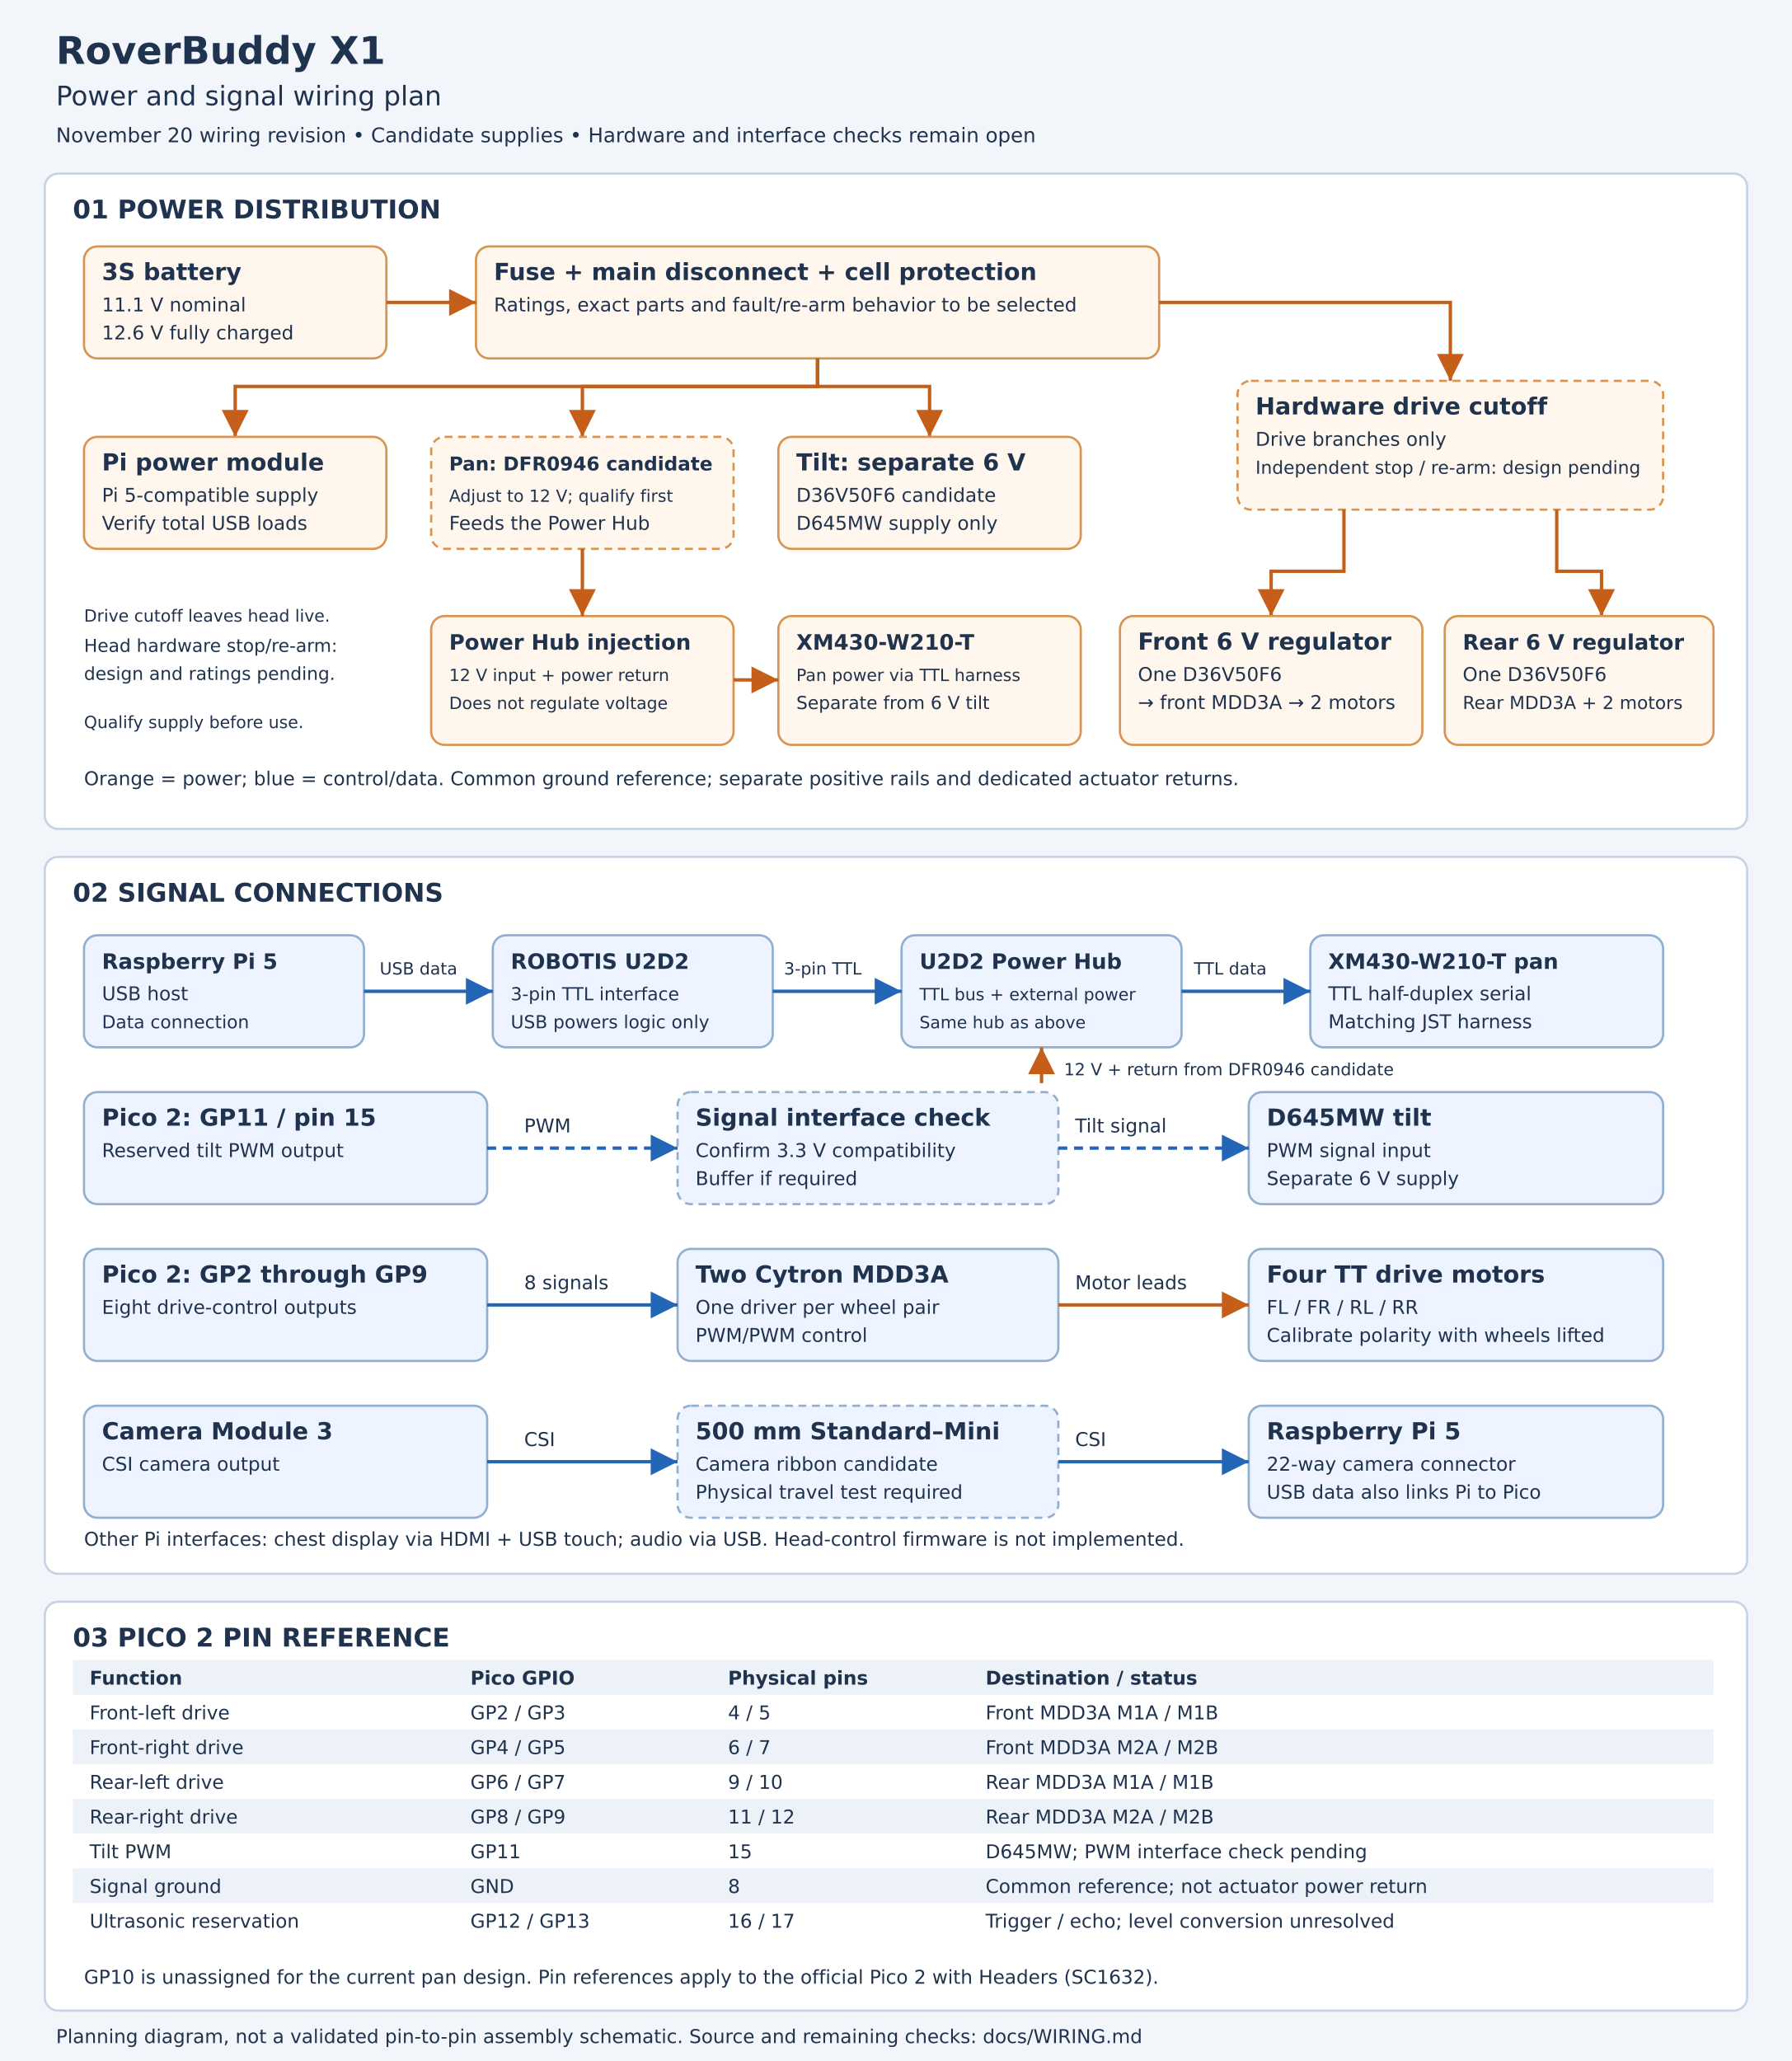
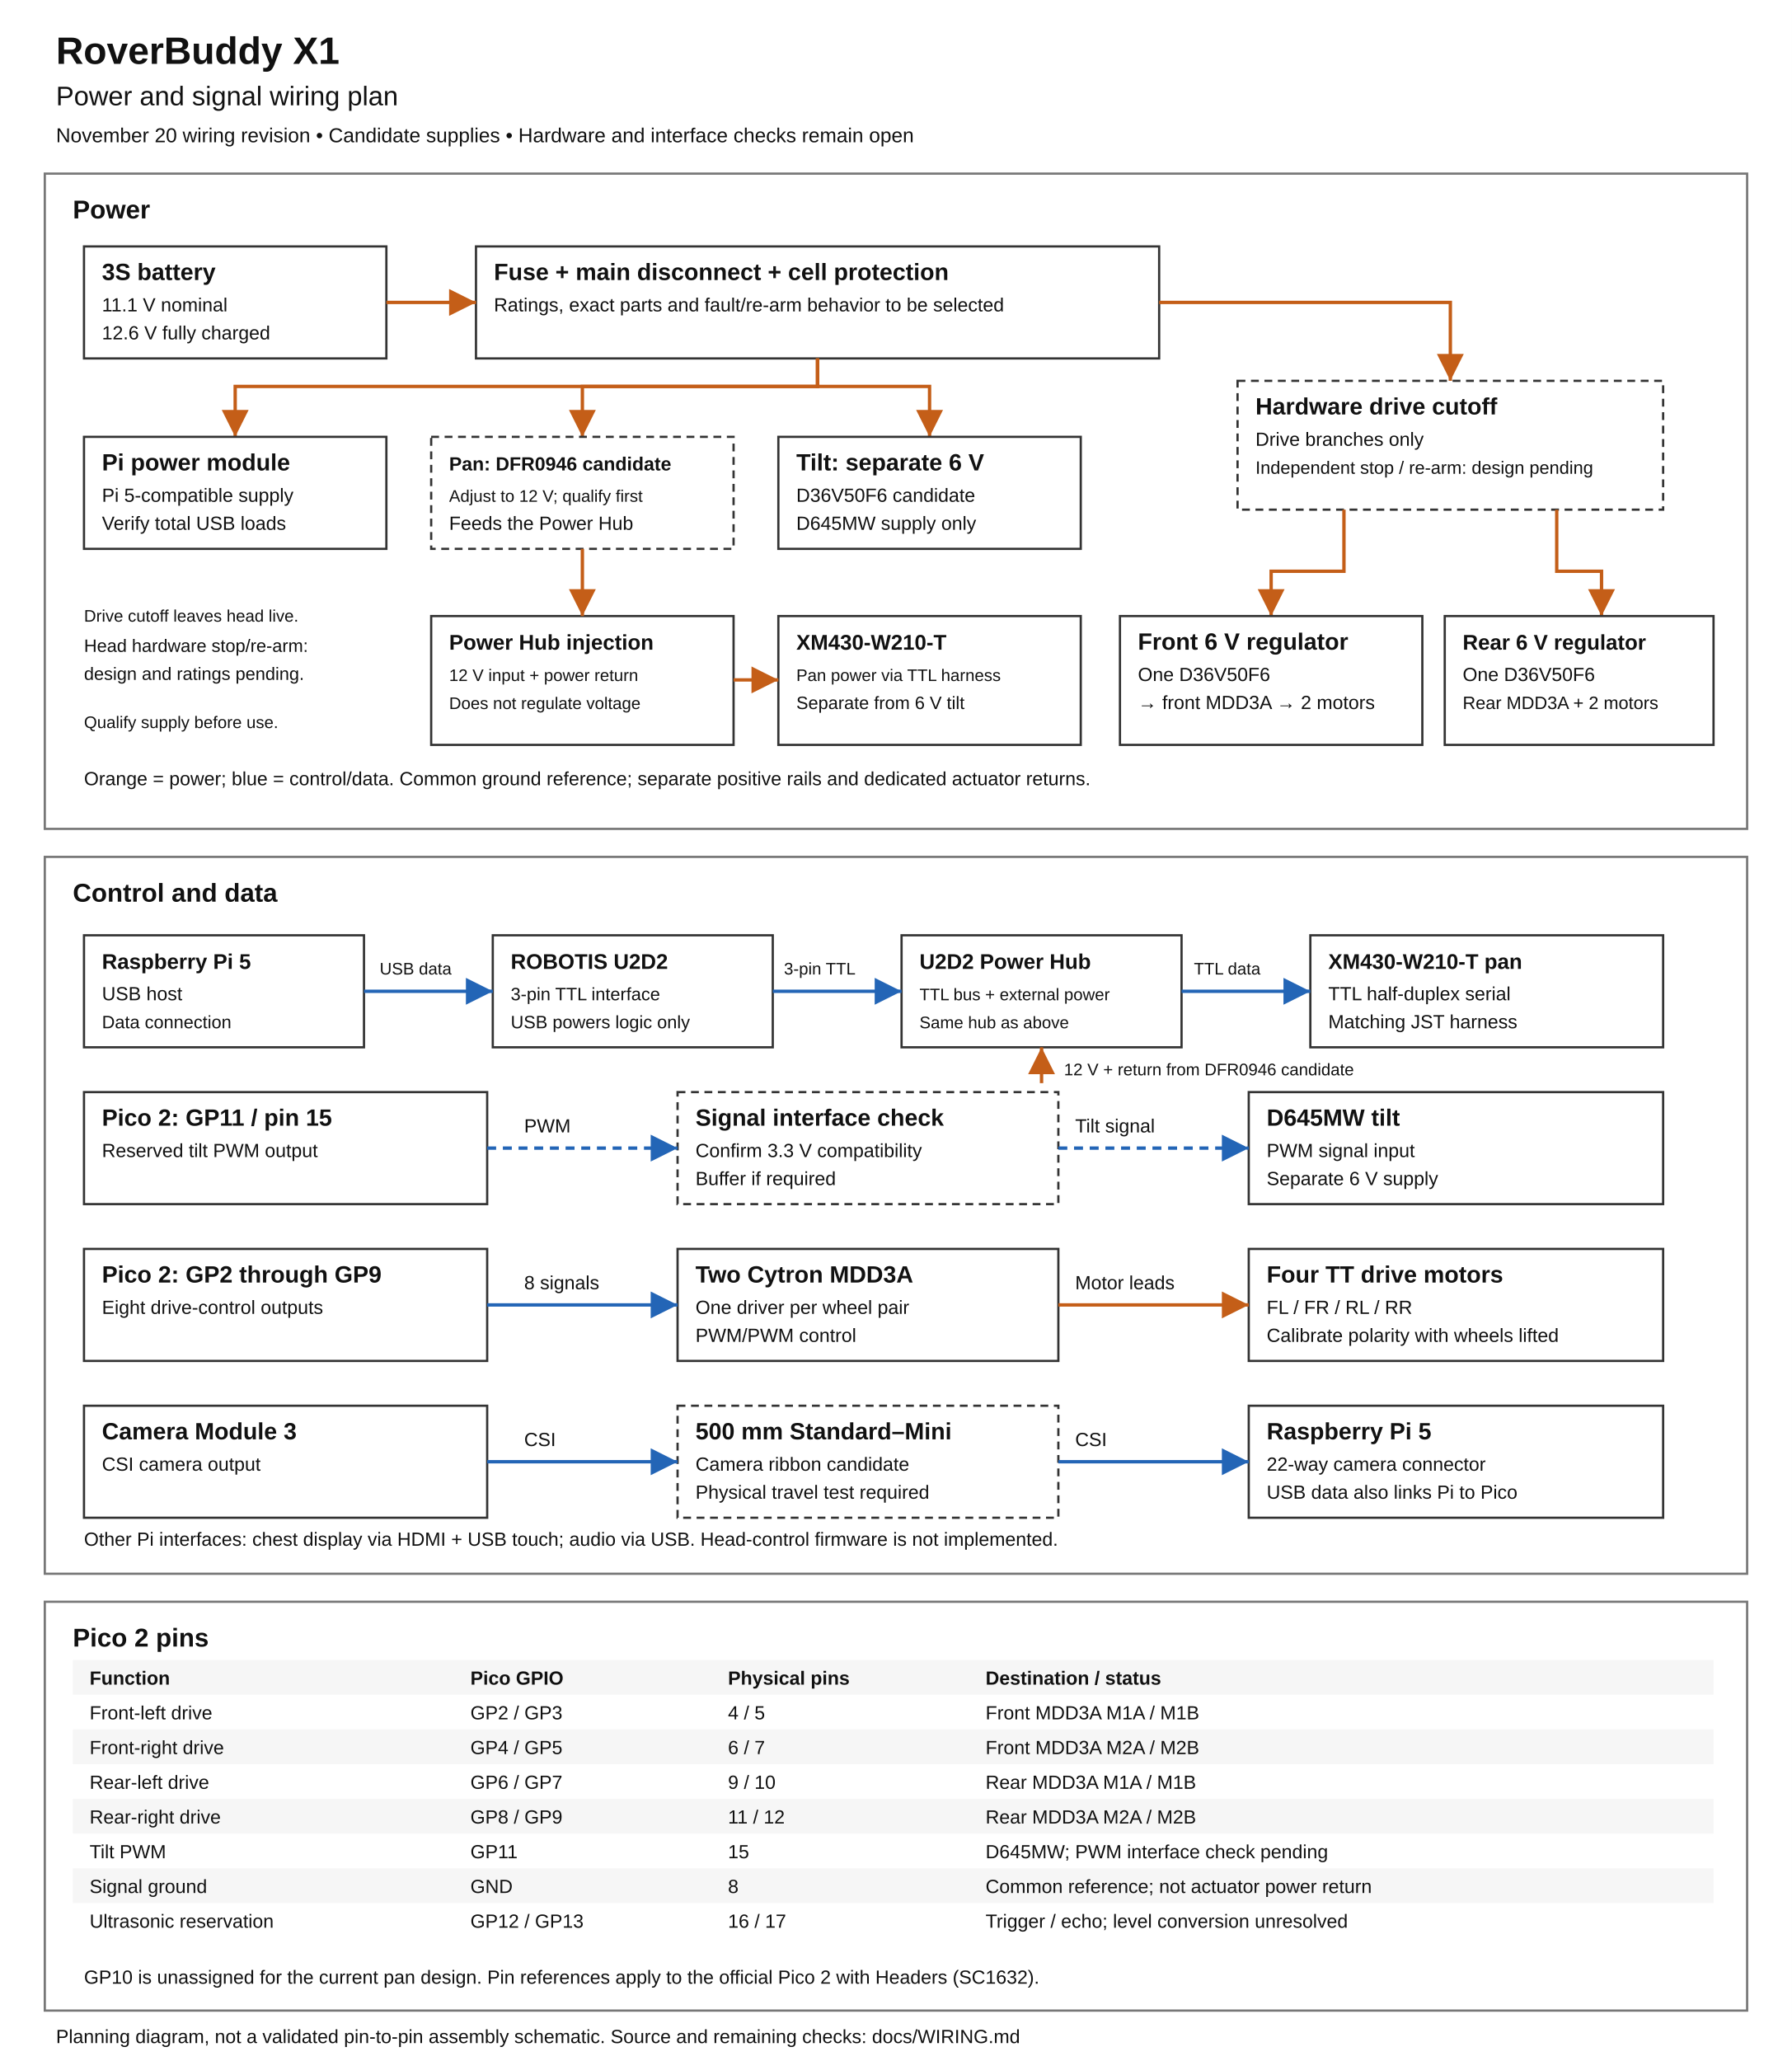
<svg xmlns="http://www.w3.org/2000/svg" width="1600" height="1840" viewBox="0 0 1600 1840" role="img" aria-labelledby="title description">
  <defs>
    <marker id="power" markerWidth="9" markerHeight="9" refX="8" refY="4" orient="auto">
      <path d="M0 0 L8 4 L0 8Z" fill="#c45e18" />
    </marker>
    <marker id="signal" markerWidth="9" markerHeight="9" refX="8" refY="4" orient="auto">
      <path d="M0 0 L8 4 L0 8Z" fill="#2365b6" />
    </marker>
  </defs>
-   <rect width="1600" height="1840" fill="#f2f5fa" />
-   <text x="50" y="57" font-family="DejaVu Sans,Arial,sans-serif" font-size="34" fill="#20334e" font-weight="700">RoverBuddy X1</text>
-   <text x="50" y="94" font-family="DejaVu Sans,Arial,sans-serif" font-size="24" fill="#20334e" font-weight="400">Power and signal wiring plan</text>
-   <text x="50" y="127" font-family="DejaVu Sans,Arial,sans-serif" font-size="18" fill="#20334e" font-weight="400">November 20 wiring revision • Candidate supplies • Hardware and interface checks remain open</text>
-   <rect x="40" y="155" width="1520" height="585" rx="12" fill="#ffffff" stroke="#c6d3e3" stroke-width="2" />
-   <text x="65" y="195" font-family="DejaVu Sans,Arial,sans-serif" font-size="23" fill="#20334e" font-weight="700">01  POWER DISTRIBUTION</text>
-   <rect x="75" y="220" width="270" height="100" rx="12" fill="#fff7ed" stroke="#d89451" stroke-width="2" />
-   <text x="91" y="250" font-family="DejaVu Sans,Arial,sans-serif" font-size="21" fill="#20334e" font-weight="700">3S battery</text>
-   <text x="91" y="278" font-family="DejaVu Sans,Arial,sans-serif" font-size="17" fill="#20334e" font-weight="400">11.1 V nominal</text>
-   <text x="91" y="303" font-family="DejaVu Sans,Arial,sans-serif" font-size="17" fill="#20334e" font-weight="400">12.6 V fully charged</text>
-   <rect x="425" y="220" width="610" height="100" rx="12" fill="#fff7ed" stroke="#d89451" stroke-width="2" />
-   <text x="441" y="250" font-family="DejaVu Sans,Arial,sans-serif" font-size="21" fill="#20334e" font-weight="700">Fuse + main disconnect + cell protection</text>
-   <text x="441" y="278" font-family="DejaVu Sans,Arial,sans-serif" font-size="17" fill="#20334e" font-weight="400">Ratings, exact parts and fault/re-arm behavior to be selected</text>
+   <rect width="1600" height="1840" fill="#ffffff" />
+   <text x="50" y="57" font-family="Arial,sans-serif" font-size="34" fill="#111111" font-weight="700">RoverBuddy X1</text>
+   <text x="50" y="94" font-family="Arial,sans-serif" font-size="24" fill="#111111" font-weight="400">Power and signal wiring plan</text>
+   <text x="50" y="127" font-family="Arial,sans-serif" font-size="18" fill="#111111" font-weight="400">November 20 wiring revision • Candidate supplies • Hardware and interface checks remain open</text>
+   <rect x="40" y="155" width="1520" height="585" rx="0" fill="#ffffff" stroke="#777777" stroke-width="2" />
+   <text x="65" y="195" font-family="Arial,sans-serif" font-size="23" fill="#111111" font-weight="700">Power</text>
+   <rect x="75" y="220" width="270" height="100" rx="0" fill="#ffffff" stroke="#333333" stroke-width="2" />
+   <text x="91" y="250" font-family="Arial,sans-serif" font-size="21" fill="#111111" font-weight="700">3S battery</text>
+   <text x="91" y="278" font-family="Arial,sans-serif" font-size="17" fill="#111111" font-weight="400">11.1 V nominal</text>
+   <text x="91" y="303" font-family="Arial,sans-serif" font-size="17" fill="#111111" font-weight="400">12.6 V fully charged</text>
+   <rect x="425" y="220" width="610" height="100" rx="0" fill="#ffffff" stroke="#333333" stroke-width="2" />
+   <text x="441" y="250" font-family="Arial,sans-serif" font-size="21" fill="#111111" font-weight="700">Fuse + main disconnect + cell protection</text>
+   <text x="441" y="278" font-family="Arial,sans-serif" font-size="17" fill="#111111" font-weight="400">Ratings, exact parts and fault/re-arm behavior to be selected</text>
  <polyline points="345,270 425,270" fill="none" stroke="#c45e18" stroke-width="3" marker-end="url(#power)" />
  <polyline points="730,320 730,345 210,345 210,390" fill="none" stroke="#c45e18" stroke-width="3" marker-end="url(#power)" />
  <polyline points="730,320 730,345 520,345 520,390" fill="none" stroke="#c45e18" stroke-width="3" marker-end="url(#power)" />
  <polyline points="730,320 730,345 830,345 830,390" fill="none" stroke="#c45e18" stroke-width="3" marker-end="url(#power)" />
-   <rect x="75" y="390" width="270" height="100" rx="12" fill="#fff7ed" stroke="#d89451" stroke-width="2" />
-   <text x="91" y="420" font-family="DejaVu Sans,Arial,sans-serif" font-size="21" fill="#20334e" font-weight="700">Pi power module</text>
-   <text x="91" y="448" font-family="DejaVu Sans,Arial,sans-serif" font-size="17" fill="#20334e" font-weight="400">Pi 5-compatible supply</text>
-   <text x="91" y="473" font-family="DejaVu Sans,Arial,sans-serif" font-size="17" fill="#20334e" font-weight="400">Verify total USB loads</text>
-   <rect x="385" y="390" width="270" height="100" rx="12" fill="#fff7ed" stroke="#d89451" stroke-width="2" stroke-dasharray="7 5" />
-   <text x="401" y="420" font-family="DejaVu Sans,Arial,sans-serif" font-size="17" fill="#20334e" font-weight="700">Pan: DFR0946 candidate</text>
-   <text x="401" y="448" font-family="DejaVu Sans,Arial,sans-serif" font-size="15" fill="#20334e" font-weight="400">Adjust to 12 V; qualify first</text>
-   <text x="401" y="473" font-family="DejaVu Sans,Arial,sans-serif" font-size="17" fill="#20334e" font-weight="400">Feeds the Power Hub</text>
-   <rect x="695" y="390" width="270" height="100" rx="12" fill="#fff7ed" stroke="#d89451" stroke-width="2" />
-   <text x="711" y="420" font-family="DejaVu Sans,Arial,sans-serif" font-size="21" fill="#20334e" font-weight="700">Tilt: separate 6 V</text>
-   <text x="711" y="448" font-family="DejaVu Sans,Arial,sans-serif" font-size="17" fill="#20334e" font-weight="400">D36V50F6 candidate</text>
-   <text x="711" y="473" font-family="DejaVu Sans,Arial,sans-serif" font-size="17" fill="#20334e" font-weight="400">D645MW supply only</text>
+   <rect x="75" y="390" width="270" height="100" rx="0" fill="#ffffff" stroke="#333333" stroke-width="2" />
+   <text x="91" y="420" font-family="Arial,sans-serif" font-size="21" fill="#111111" font-weight="700">Pi power module</text>
+   <text x="91" y="448" font-family="Arial,sans-serif" font-size="17" fill="#111111" font-weight="400">Pi 5-compatible supply</text>
+   <text x="91" y="473" font-family="Arial,sans-serif" font-size="17" fill="#111111" font-weight="400">Verify total USB loads</text>
+   <rect x="385" y="390" width="270" height="100" rx="0" fill="#ffffff" stroke="#333333" stroke-width="2" stroke-dasharray="7 5" />
+   <text x="401" y="420" font-family="Arial,sans-serif" font-size="17" fill="#111111" font-weight="700">Pan: DFR0946 candidate</text>
+   <text x="401" y="448" font-family="Arial,sans-serif" font-size="15" fill="#111111" font-weight="400">Adjust to 12 V; qualify first</text>
+   <text x="401" y="473" font-family="Arial,sans-serif" font-size="17" fill="#111111" font-weight="400">Feeds the Power Hub</text>
+   <rect x="695" y="390" width="270" height="100" rx="0" fill="#ffffff" stroke="#333333" stroke-width="2" />
+   <text x="711" y="420" font-family="Arial,sans-serif" font-size="21" fill="#111111" font-weight="700">Tilt: separate 6 V</text>
+   <text x="711" y="448" font-family="Arial,sans-serif" font-size="17" fill="#111111" font-weight="400">D36V50F6 candidate</text>
+   <text x="711" y="473" font-family="Arial,sans-serif" font-size="17" fill="#111111" font-weight="400">D645MW supply only</text>
  <polyline points="1035,270 1295,270 1295,340" fill="none" stroke="#c45e18" stroke-width="3" marker-end="url(#power)" />
-   <rect x="1105" y="340" width="380" height="115" rx="12" fill="#fff7ed" stroke="#d89451" stroke-width="2" stroke-dasharray="7 5" />
-   <text x="1121" y="370" font-family="DejaVu Sans,Arial,sans-serif" font-size="21" fill="#20334e" font-weight="700">Hardware drive cutoff</text>
-   <text x="1121" y="398" font-family="DejaVu Sans,Arial,sans-serif" font-size="17" fill="#20334e" font-weight="400">Drive branches only</text>
-   <text x="1121" y="423" font-family="DejaVu Sans,Arial,sans-serif" font-size="16" fill="#20334e" font-weight="400">Independent stop / re-arm: design pending</text>
+   <rect x="1105" y="340" width="380" height="115" rx="0" fill="#ffffff" stroke="#333333" stroke-width="2" stroke-dasharray="7 5" />
+   <text x="1121" y="370" font-family="Arial,sans-serif" font-size="21" fill="#111111" font-weight="700">Hardware drive cutoff</text>
+   <text x="1121" y="398" font-family="Arial,sans-serif" font-size="17" fill="#111111" font-weight="400">Drive branches only</text>
+   <text x="1121" y="423" font-family="Arial,sans-serif" font-size="16" fill="#111111" font-weight="400">Independent stop / re-arm: design pending</text>
  <polyline points="1200,455 1200,510 1135,510 1135,550" fill="none" stroke="#c45e18" stroke-width="3" marker-end="url(#power)" />
  <polyline points="1390,455 1390,510 1430,510 1430,550" fill="none" stroke="#c45e18" stroke-width="3" marker-end="url(#power)" />
-   <rect x="1000" y="550" width="270" height="115" rx="12" fill="#fff7ed" stroke="#d89451" stroke-width="2" />
-   <text x="1016" y="580" font-family="DejaVu Sans,Arial,sans-serif" font-size="21" fill="#20334e" font-weight="700">Front 6 V regulator</text>
-   <text x="1016" y="608" font-family="DejaVu Sans,Arial,sans-serif" font-size="17" fill="#20334e" font-weight="400">One D36V50F6</text>
-   <text x="1016" y="633" font-family="DejaVu Sans,Arial,sans-serif" font-size="17" fill="#20334e" font-weight="400">→ front MDD3A → 2 motors</text>
-   <rect x="1290" y="550" width="240" height="115" rx="12" fill="#fff7ed" stroke="#d89451" stroke-width="2" />
-   <text x="1306" y="580" font-family="DejaVu Sans,Arial,sans-serif" font-size="19" fill="#20334e" font-weight="700">Rear 6 V regulator</text>
-   <text x="1306" y="608" font-family="DejaVu Sans,Arial,sans-serif" font-size="17" fill="#20334e" font-weight="400">One D36V50F6</text>
-   <text x="1306" y="633" font-family="DejaVu Sans,Arial,sans-serif" font-size="16" fill="#20334e" font-weight="400">Rear MDD3A + 2 motors</text>
-   <text x="75" y="701" font-family="DejaVu Sans,Arial,sans-serif" font-size="17" fill="#20334e" font-weight="400">Orange = power; blue = control/data. Common ground reference; separate positive rails and dedicated actuator returns.</text>
-   <rect x="40" y="765" width="1520" height="640" rx="12" fill="#ffffff" stroke="#c6d3e3" stroke-width="2" />
-   <text x="65" y="805" font-family="DejaVu Sans,Arial,sans-serif" font-size="23" fill="#20334e" font-weight="700">02  SIGNAL CONNECTIONS</text>
-   <rect x="75" y="975" width="360" height="100" rx="12" fill="#edf4ff" stroke="#92afcf" stroke-width="2" />
-   <text x="91" y="1005" font-family="DejaVu Sans,Arial,sans-serif" font-size="21" fill="#20334e" font-weight="700">Pico 2: GP11 / pin 15</text>
-   <text x="91" y="1033" font-family="DejaVu Sans,Arial,sans-serif" font-size="17" fill="#20334e" font-weight="400">Reserved tilt PWM output</text>
-   <rect x="605" y="975" width="340" height="100" rx="12" fill="#edf4ff" stroke="#92afcf" stroke-width="2" stroke-dasharray="7 5" />
-   <text x="621" y="1005" font-family="DejaVu Sans,Arial,sans-serif" font-size="21" fill="#20334e" font-weight="700">Signal interface check</text>
-   <text x="621" y="1033" font-family="DejaVu Sans,Arial,sans-serif" font-size="17" fill="#20334e" font-weight="400">Confirm 3.3 V compatibility</text>
-   <text x="621" y="1058" font-family="DejaVu Sans,Arial,sans-serif" font-size="17" fill="#20334e" font-weight="400">Buffer if required</text>
-   <rect x="1115" y="975" width="370" height="100" rx="12" fill="#edf4ff" stroke="#92afcf" stroke-width="2" />
-   <text x="1131" y="1005" font-family="DejaVu Sans,Arial,sans-serif" font-size="21" fill="#20334e" font-weight="700">D645MW tilt</text>
-   <text x="1131" y="1033" font-family="DejaVu Sans,Arial,sans-serif" font-size="17" fill="#20334e" font-weight="400">PWM signal input</text>
-   <text x="1131" y="1058" font-family="DejaVu Sans,Arial,sans-serif" font-size="17" fill="#20334e" font-weight="400">Separate 6 V supply</text>
+   <rect x="1000" y="550" width="270" height="115" rx="0" fill="#ffffff" stroke="#333333" stroke-width="2" />
+   <text x="1016" y="580" font-family="Arial,sans-serif" font-size="21" fill="#111111" font-weight="700">Front 6 V regulator</text>
+   <text x="1016" y="608" font-family="Arial,sans-serif" font-size="17" fill="#111111" font-weight="400">One D36V50F6</text>
+   <text x="1016" y="633" font-family="Arial,sans-serif" font-size="17" fill="#111111" font-weight="400">→ front MDD3A → 2 motors</text>
+   <rect x="1290" y="550" width="240" height="115" rx="0" fill="#ffffff" stroke="#333333" stroke-width="2" />
+   <text x="1306" y="580" font-family="Arial,sans-serif" font-size="19" fill="#111111" font-weight="700">Rear 6 V regulator</text>
+   <text x="1306" y="608" font-family="Arial,sans-serif" font-size="17" fill="#111111" font-weight="400">One D36V50F6</text>
+   <text x="1306" y="633" font-family="Arial,sans-serif" font-size="16" fill="#111111" font-weight="400">Rear MDD3A + 2 motors</text>
+   <text x="75" y="701" font-family="Arial,sans-serif" font-size="17" fill="#111111" font-weight="400">Orange = power; blue = control/data. Common ground reference; separate positive rails and dedicated actuator returns.</text>
+   <rect x="40" y="765" width="1520" height="640" rx="0" fill="#ffffff" stroke="#777777" stroke-width="2" />
+   <text x="65" y="805" font-family="Arial,sans-serif" font-size="23" fill="#111111" font-weight="700">Control and data</text>
+   <rect x="75" y="975" width="360" height="100" rx="0" fill="#ffffff" stroke="#333333" stroke-width="2" />
+   <text x="91" y="1005" font-family="Arial,sans-serif" font-size="21" fill="#111111" font-weight="700">Pico 2: GP11 / pin 15</text>
+   <text x="91" y="1033" font-family="Arial,sans-serif" font-size="17" fill="#111111" font-weight="400">Reserved tilt PWM output</text>
+   <rect x="605" y="975" width="340" height="100" rx="0" fill="#ffffff" stroke="#333333" stroke-width="2" stroke-dasharray="7 5" />
+   <text x="621" y="1005" font-family="Arial,sans-serif" font-size="21" fill="#111111" font-weight="700">Signal interface check</text>
+   <text x="621" y="1033" font-family="Arial,sans-serif" font-size="17" fill="#111111" font-weight="400">Confirm 3.3 V compatibility</text>
+   <text x="621" y="1058" font-family="Arial,sans-serif" font-size="17" fill="#111111" font-weight="400">Buffer if required</text>
+   <rect x="1115" y="975" width="370" height="100" rx="0" fill="#ffffff" stroke="#333333" stroke-width="2" />
+   <text x="1131" y="1005" font-family="Arial,sans-serif" font-size="21" fill="#111111" font-weight="700">D645MW tilt</text>
+   <text x="1131" y="1033" font-family="Arial,sans-serif" font-size="17" fill="#111111" font-weight="400">PWM signal input</text>
+   <text x="1131" y="1058" font-family="Arial,sans-serif" font-size="17" fill="#111111" font-weight="400">Separate 6 V supply</text>
  <polyline points="435,1025 605,1025" fill="none" stroke="#2365b6" stroke-width="3" marker-end="url(#signal)" stroke-dasharray="8 6" />
-   <text x="468" y="1011" font-family="DejaVu Sans,Arial,sans-serif" font-size="17" fill="#20334e" font-weight="400">PWM</text>
+   <text x="468" y="1011" font-family="Arial,sans-serif" font-size="17" fill="#111111" font-weight="400">PWM</text>
  <polyline points="945,1025 1115,1025" fill="none" stroke="#2365b6" stroke-width="3" marker-end="url(#signal)" stroke-dasharray="8 6" />
-   <text x="960" y="1011" font-family="DejaVu Sans,Arial,sans-serif" font-size="17" fill="#20334e" font-weight="400">Tilt signal</text>
-   <rect x="75" y="1115" width="360" height="100" rx="12" fill="#edf4ff" stroke="#92afcf" stroke-width="2" />
-   <text x="91" y="1145" font-family="DejaVu Sans,Arial,sans-serif" font-size="21" fill="#20334e" font-weight="700">Pico 2: GP2 through GP9</text>
-   <text x="91" y="1173" font-family="DejaVu Sans,Arial,sans-serif" font-size="17" fill="#20334e" font-weight="400">Eight drive-control outputs</text>
-   <rect x="605" y="1115" width="340" height="100" rx="12" fill="#edf4ff" stroke="#92afcf" stroke-width="2" />
-   <text x="621" y="1145" font-family="DejaVu Sans,Arial,sans-serif" font-size="21" fill="#20334e" font-weight="700">Two Cytron MDD3A</text>
-   <text x="621" y="1173" font-family="DejaVu Sans,Arial,sans-serif" font-size="17" fill="#20334e" font-weight="400">One driver per wheel pair</text>
-   <text x="621" y="1198" font-family="DejaVu Sans,Arial,sans-serif" font-size="17" fill="#20334e" font-weight="400">PWM/PWM control</text>
-   <rect x="1115" y="1115" width="370" height="100" rx="12" fill="#edf4ff" stroke="#92afcf" stroke-width="2" />
-   <text x="1131" y="1145" font-family="DejaVu Sans,Arial,sans-serif" font-size="21" fill="#20334e" font-weight="700">Four TT drive motors</text>
-   <text x="1131" y="1173" font-family="DejaVu Sans,Arial,sans-serif" font-size="17" fill="#20334e" font-weight="400">FL / FR / RL / RR</text>
-   <text x="1131" y="1198" font-family="DejaVu Sans,Arial,sans-serif" font-size="17" fill="#20334e" font-weight="400">Calibrate polarity with wheels lifted</text>
+   <text x="960" y="1011" font-family="Arial,sans-serif" font-size="17" fill="#111111" font-weight="400">Tilt signal</text>
+   <rect x="75" y="1115" width="360" height="100" rx="0" fill="#ffffff" stroke="#333333" stroke-width="2" />
+   <text x="91" y="1145" font-family="Arial,sans-serif" font-size="21" fill="#111111" font-weight="700">Pico 2: GP2 through GP9</text>
+   <text x="91" y="1173" font-family="Arial,sans-serif" font-size="17" fill="#111111" font-weight="400">Eight drive-control outputs</text>
+   <rect x="605" y="1115" width="340" height="100" rx="0" fill="#ffffff" stroke="#333333" stroke-width="2" />
+   <text x="621" y="1145" font-family="Arial,sans-serif" font-size="21" fill="#111111" font-weight="700">Two Cytron MDD3A</text>
+   <text x="621" y="1173" font-family="Arial,sans-serif" font-size="17" fill="#111111" font-weight="400">One driver per wheel pair</text>
+   <text x="621" y="1198" font-family="Arial,sans-serif" font-size="17" fill="#111111" font-weight="400">PWM/PWM control</text>
+   <rect x="1115" y="1115" width="370" height="100" rx="0" fill="#ffffff" stroke="#333333" stroke-width="2" />
+   <text x="1131" y="1145" font-family="Arial,sans-serif" font-size="21" fill="#111111" font-weight="700">Four TT drive motors</text>
+   <text x="1131" y="1173" font-family="Arial,sans-serif" font-size="17" fill="#111111" font-weight="400">FL / FR / RL / RR</text>
+   <text x="1131" y="1198" font-family="Arial,sans-serif" font-size="17" fill="#111111" font-weight="400">Calibrate polarity with wheels lifted</text>
  <polyline points="435,1165 605,1165" fill="none" stroke="#2365b6" stroke-width="3" marker-end="url(#signal)" />
-   <text x="468" y="1151" font-family="DejaVu Sans,Arial,sans-serif" font-size="17" fill="#20334e" font-weight="400">8 signals</text>
+   <text x="468" y="1151" font-family="Arial,sans-serif" font-size="17" fill="#111111" font-weight="400">8 signals</text>
  <polyline points="945,1165 1115,1165" fill="none" stroke="#c45e18" stroke-width="3" marker-end="url(#power)" />
-   <text x="960" y="1151" font-family="DejaVu Sans,Arial,sans-serif" font-size="17" fill="#20334e" font-weight="400">Motor leads</text>
-   <rect x="75" y="1255" width="360" height="100" rx="12" fill="#edf4ff" stroke="#92afcf" stroke-width="2" />
-   <text x="91" y="1285" font-family="DejaVu Sans,Arial,sans-serif" font-size="21" fill="#20334e" font-weight="700">Camera Module 3</text>
-   <text x="91" y="1313" font-family="DejaVu Sans,Arial,sans-serif" font-size="17" fill="#20334e" font-weight="400">CSI camera output</text>
-   <rect x="605" y="1255" width="340" height="100" rx="12" fill="#edf4ff" stroke="#92afcf" stroke-width="2" stroke-dasharray="7 5" />
-   <text x="621" y="1285" font-family="DejaVu Sans,Arial,sans-serif" font-size="21" fill="#20334e" font-weight="700">500 mm Standard–Mini</text>
-   <text x="621" y="1313" font-family="DejaVu Sans,Arial,sans-serif" font-size="17" fill="#20334e" font-weight="400">Camera ribbon candidate</text>
-   <text x="621" y="1338" font-family="DejaVu Sans,Arial,sans-serif" font-size="17" fill="#20334e" font-weight="400">Physical travel test required</text>
-   <rect x="1115" y="1255" width="370" height="100" rx="12" fill="#edf4ff" stroke="#92afcf" stroke-width="2" />
-   <text x="1131" y="1285" font-family="DejaVu Sans,Arial,sans-serif" font-size="21" fill="#20334e" font-weight="700">Raspberry Pi 5</text>
-   <text x="1131" y="1313" font-family="DejaVu Sans,Arial,sans-serif" font-size="17" fill="#20334e" font-weight="400">22-way camera connector</text>
-   <text x="1131" y="1338" font-family="DejaVu Sans,Arial,sans-serif" font-size="17" fill="#20334e" font-weight="400">USB data also links Pi to Pico</text>
+   <text x="960" y="1151" font-family="Arial,sans-serif" font-size="17" fill="#111111" font-weight="400">Motor leads</text>
+   <rect x="75" y="1255" width="360" height="100" rx="0" fill="#ffffff" stroke="#333333" stroke-width="2" />
+   <text x="91" y="1285" font-family="Arial,sans-serif" font-size="21" fill="#111111" font-weight="700">Camera Module 3</text>
+   <text x="91" y="1313" font-family="Arial,sans-serif" font-size="17" fill="#111111" font-weight="400">CSI camera output</text>
+   <rect x="605" y="1255" width="340" height="100" rx="0" fill="#ffffff" stroke="#333333" stroke-width="2" stroke-dasharray="7 5" />
+   <text x="621" y="1285" font-family="Arial,sans-serif" font-size="21" fill="#111111" font-weight="700">500 mm Standard–Mini</text>
+   <text x="621" y="1313" font-family="Arial,sans-serif" font-size="17" fill="#111111" font-weight="400">Camera ribbon candidate</text>
+   <text x="621" y="1338" font-family="Arial,sans-serif" font-size="17" fill="#111111" font-weight="400">Physical travel test required</text>
+   <rect x="1115" y="1255" width="370" height="100" rx="0" fill="#ffffff" stroke="#333333" stroke-width="2" />
+   <text x="1131" y="1285" font-family="Arial,sans-serif" font-size="21" fill="#111111" font-weight="700">Raspberry Pi 5</text>
+   <text x="1131" y="1313" font-family="Arial,sans-serif" font-size="17" fill="#111111" font-weight="400">22-way camera connector</text>
+   <text x="1131" y="1338" font-family="Arial,sans-serif" font-size="17" fill="#111111" font-weight="400">USB data also links Pi to Pico</text>
  <polyline points="435,1305 605,1305" fill="none" stroke="#2365b6" stroke-width="3" marker-end="url(#signal)" />
-   <text x="468" y="1291" font-family="DejaVu Sans,Arial,sans-serif" font-size="17" fill="#20334e" font-weight="400">CSI</text>
+   <text x="468" y="1291" font-family="Arial,sans-serif" font-size="17" fill="#111111" font-weight="400">CSI</text>
  <polyline points="945,1305 1115,1305" fill="none" stroke="#2365b6" stroke-width="3" marker-end="url(#signal)" />
-   <text x="960" y="1291" font-family="DejaVu Sans,Arial,sans-serif" font-size="17" fill="#20334e" font-weight="400">CSI</text>
-   <text x="75" y="1380" font-family="DejaVu Sans,Arial,sans-serif" font-size="17" fill="#20334e" font-weight="400">Other Pi interfaces: chest display via HDMI + USB touch; audio via USB. Head-control firmware is not implemented.</text>
-   <rect x="40" y="1430" width="1520" height="365" rx="12" fill="#ffffff" stroke="#c6d3e3" stroke-width="2" />
-   <text x="65" y="1470" font-family="DejaVu Sans,Arial,sans-serif" font-size="23" fill="#20334e" font-weight="700">03  PICO 2 PIN REFERENCE</text>
-   <rect x="65" y="1482" width="1465" height="31" fill="#edf2f8" />
-   <text x="80" y="1504" font-family="DejaVu Sans,Arial,sans-serif" font-size="17" fill="#20334e" font-weight="700">Function</text>
-   <text x="420" y="1504" font-family="DejaVu Sans,Arial,sans-serif" font-size="17" fill="#20334e" font-weight="700">Pico GPIO</text>
-   <text x="650" y="1504" font-family="DejaVu Sans,Arial,sans-serif" font-size="17" fill="#20334e" font-weight="700">Physical pins</text>
-   <text x="880" y="1504" font-family="DejaVu Sans,Arial,sans-serif" font-size="17" fill="#20334e" font-weight="700">Destination / status</text>
-   <text x="80" y="1535" font-family="DejaVu Sans,Arial,sans-serif" font-size="17" fill="#20334e" font-weight="400">Front-left drive</text>
-   <text x="420" y="1535" font-family="DejaVu Sans,Arial,sans-serif" font-size="17" fill="#20334e" font-weight="400">GP2 / GP3</text>
-   <text x="650" y="1535" font-family="DejaVu Sans,Arial,sans-serif" font-size="17" fill="#20334e" font-weight="400">4 / 5</text>
-   <text x="880" y="1535" font-family="DejaVu Sans,Arial,sans-serif" font-size="17" fill="#20334e" font-weight="400">Front MDD3A M1A / M1B</text>
-   <rect x="65" y="1544" width="1465" height="31" fill="#edf2f8" />
-   <text x="80" y="1566" font-family="DejaVu Sans,Arial,sans-serif" font-size="17" fill="#20334e" font-weight="400">Front-right drive</text>
-   <text x="420" y="1566" font-family="DejaVu Sans,Arial,sans-serif" font-size="17" fill="#20334e" font-weight="400">GP4 / GP5</text>
-   <text x="650" y="1566" font-family="DejaVu Sans,Arial,sans-serif" font-size="17" fill="#20334e" font-weight="400">6 / 7</text>
-   <text x="880" y="1566" font-family="DejaVu Sans,Arial,sans-serif" font-size="17" fill="#20334e" font-weight="400">Front MDD3A M2A / M2B</text>
-   <text x="80" y="1597" font-family="DejaVu Sans,Arial,sans-serif" font-size="17" fill="#20334e" font-weight="400">Rear-left drive</text>
-   <text x="420" y="1597" font-family="DejaVu Sans,Arial,sans-serif" font-size="17" fill="#20334e" font-weight="400">GP6 / GP7</text>
-   <text x="650" y="1597" font-family="DejaVu Sans,Arial,sans-serif" font-size="17" fill="#20334e" font-weight="400">9 / 10</text>
-   <text x="880" y="1597" font-family="DejaVu Sans,Arial,sans-serif" font-size="17" fill="#20334e" font-weight="400">Rear MDD3A M1A / M1B</text>
-   <rect x="65" y="1606" width="1465" height="31" fill="#edf2f8" />
-   <text x="80" y="1628" font-family="DejaVu Sans,Arial,sans-serif" font-size="17" fill="#20334e" font-weight="400">Rear-right drive</text>
-   <text x="420" y="1628" font-family="DejaVu Sans,Arial,sans-serif" font-size="17" fill="#20334e" font-weight="400">GP8 / GP9</text>
-   <text x="650" y="1628" font-family="DejaVu Sans,Arial,sans-serif" font-size="17" fill="#20334e" font-weight="400">11 / 12</text>
-   <text x="880" y="1628" font-family="DejaVu Sans,Arial,sans-serif" font-size="17" fill="#20334e" font-weight="400">Rear MDD3A M2A / M2B</text>
-   <text x="80" y="1659" font-family="DejaVu Sans,Arial,sans-serif" font-size="17" fill="#20334e" font-weight="400">Tilt PWM</text>
-   <text x="420" y="1659" font-family="DejaVu Sans,Arial,sans-serif" font-size="17" fill="#20334e" font-weight="400">GP11</text>
-   <text x="650" y="1659" font-family="DejaVu Sans,Arial,sans-serif" font-size="17" fill="#20334e" font-weight="400">15</text>
-   <text x="880" y="1659" font-family="DejaVu Sans,Arial,sans-serif" font-size="17" fill="#20334e" font-weight="400">D645MW; PWM interface check pending</text>
-   <rect x="65" y="1668" width="1465" height="31" fill="#edf2f8" />
-   <text x="80" y="1690" font-family="DejaVu Sans,Arial,sans-serif" font-size="17" fill="#20334e" font-weight="400">Signal ground</text>
-   <text x="420" y="1690" font-family="DejaVu Sans,Arial,sans-serif" font-size="17" fill="#20334e" font-weight="400">GND</text>
-   <text x="650" y="1690" font-family="DejaVu Sans,Arial,sans-serif" font-size="17" fill="#20334e" font-weight="400">8</text>
-   <text x="880" y="1690" font-family="DejaVu Sans,Arial,sans-serif" font-size="17" fill="#20334e" font-weight="400">Common reference; not actuator power return</text>
-   <text x="80" y="1721" font-family="DejaVu Sans,Arial,sans-serif" font-size="17" fill="#20334e" font-weight="400">Ultrasonic reservation</text>
-   <text x="420" y="1721" font-family="DejaVu Sans,Arial,sans-serif" font-size="17" fill="#20334e" font-weight="400">GP12 / GP13</text>
-   <text x="650" y="1721" font-family="DejaVu Sans,Arial,sans-serif" font-size="17" fill="#20334e" font-weight="400">16 / 17</text>
-   <text x="880" y="1721" font-family="DejaVu Sans,Arial,sans-serif" font-size="17" fill="#20334e" font-weight="400">Trigger / echo; level conversion unresolved</text>
-   <text x="75" y="1771" font-family="DejaVu Sans,Arial,sans-serif" font-size="17" fill="#20334e" font-weight="400">GP10 is unassigned for the current pan design. Pin references apply to the official Pico 2 with Headers (SC1632).</text>
-   <text x="50" y="1824" font-family="DejaVu Sans,Arial,sans-serif" font-size="17" fill="#20334e" font-weight="400">Planning diagram, not a validated pin-to-pin assembly schematic. Source and remaining checks: docs/WIRING.md</text>
-   <g>
-     <rect x="385" y="550" width="270" height="115" rx="12" fill="#fff7ed" stroke="#d89451" stroke-width="2" />
-     <text x="401" y="580" font-family="DejaVu Sans,Arial,sans-serif" font-size="19" fill="#20334e" font-weight="700">Power Hub injection</text>
-     <text x="401" y="608" font-family="DejaVu Sans,Arial,sans-serif" font-size="15" fill="#20334e" font-weight="400">12 V input + power return</text>
-     <text x="401" y="633" font-family="DejaVu Sans,Arial,sans-serif" font-size="15" fill="#20334e" font-weight="400">Does not regulate voltage</text>
-   </g>
-   <g>
-     <rect x="695" y="550" width="270" height="115" rx="12" fill="#fff7ed" stroke="#d89451" stroke-width="2" />
-     <text x="711" y="580" font-family="DejaVu Sans,Arial,sans-serif" font-size="19" fill="#20334e" font-weight="700">XM430-W210-T</text>
-     <text x="711" y="608" font-family="DejaVu Sans,Arial,sans-serif" font-size="15" fill="#20334e" font-weight="400">Pan power via TTL harness</text>
-     <text x="711" y="633" font-family="DejaVu Sans,Arial,sans-serif" font-size="16" fill="#20334e" font-weight="400">Separate from 6 V tilt</text>
+   <text x="960" y="1291" font-family="Arial,sans-serif" font-size="17" fill="#111111" font-weight="400">CSI</text>
+   <text x="75" y="1380" font-family="Arial,sans-serif" font-size="17" fill="#111111" font-weight="400">Other Pi interfaces: chest display via HDMI + USB touch; audio via USB. Head-control firmware is not implemented.</text>
+   <rect x="40" y="1430" width="1520" height="365" rx="0" fill="#ffffff" stroke="#777777" stroke-width="2" />
+   <text x="65" y="1470" font-family="Arial,sans-serif" font-size="23" fill="#111111" font-weight="700">Pico 2 pins</text>
+   <rect x="65" y="1482" width="1465" height="31" fill="#f6f6f6" />
+   <text x="80" y="1504" font-family="Arial,sans-serif" font-size="17" fill="#111111" font-weight="700">Function</text>
+   <text x="420" y="1504" font-family="Arial,sans-serif" font-size="17" fill="#111111" font-weight="700">Pico GPIO</text>
+   <text x="650" y="1504" font-family="Arial,sans-serif" font-size="17" fill="#111111" font-weight="700">Physical pins</text>
+   <text x="880" y="1504" font-family="Arial,sans-serif" font-size="17" fill="#111111" font-weight="700">Destination / status</text>
+   <text x="80" y="1535" font-family="Arial,sans-serif" font-size="17" fill="#111111" font-weight="400">Front-left drive</text>
+   <text x="420" y="1535" font-family="Arial,sans-serif" font-size="17" fill="#111111" font-weight="400">GP2 / GP3</text>
+   <text x="650" y="1535" font-family="Arial,sans-serif" font-size="17" fill="#111111" font-weight="400">4 / 5</text>
+   <text x="880" y="1535" font-family="Arial,sans-serif" font-size="17" fill="#111111" font-weight="400">Front MDD3A M1A / M1B</text>
+   <rect x="65" y="1544" width="1465" height="31" fill="#f6f6f6" />
+   <text x="80" y="1566" font-family="Arial,sans-serif" font-size="17" fill="#111111" font-weight="400">Front-right drive</text>
+   <text x="420" y="1566" font-family="Arial,sans-serif" font-size="17" fill="#111111" font-weight="400">GP4 / GP5</text>
+   <text x="650" y="1566" font-family="Arial,sans-serif" font-size="17" fill="#111111" font-weight="400">6 / 7</text>
+   <text x="880" y="1566" font-family="Arial,sans-serif" font-size="17" fill="#111111" font-weight="400">Front MDD3A M2A / M2B</text>
+   <text x="80" y="1597" font-family="Arial,sans-serif" font-size="17" fill="#111111" font-weight="400">Rear-left drive</text>
+   <text x="420" y="1597" font-family="Arial,sans-serif" font-size="17" fill="#111111" font-weight="400">GP6 / GP7</text>
+   <text x="650" y="1597" font-family="Arial,sans-serif" font-size="17" fill="#111111" font-weight="400">9 / 10</text>
+   <text x="880" y="1597" font-family="Arial,sans-serif" font-size="17" fill="#111111" font-weight="400">Rear MDD3A M1A / M1B</text>
+   <rect x="65" y="1606" width="1465" height="31" fill="#f6f6f6" />
+   <text x="80" y="1628" font-family="Arial,sans-serif" font-size="17" fill="#111111" font-weight="400">Rear-right drive</text>
+   <text x="420" y="1628" font-family="Arial,sans-serif" font-size="17" fill="#111111" font-weight="400">GP8 / GP9</text>
+   <text x="650" y="1628" font-family="Arial,sans-serif" font-size="17" fill="#111111" font-weight="400">11 / 12</text>
+   <text x="880" y="1628" font-family="Arial,sans-serif" font-size="17" fill="#111111" font-weight="400">Rear MDD3A M2A / M2B</text>
+   <text x="80" y="1659" font-family="Arial,sans-serif" font-size="17" fill="#111111" font-weight="400">Tilt PWM</text>
+   <text x="420" y="1659" font-family="Arial,sans-serif" font-size="17" fill="#111111" font-weight="400">GP11</text>
+   <text x="650" y="1659" font-family="Arial,sans-serif" font-size="17" fill="#111111" font-weight="400">15</text>
+   <text x="880" y="1659" font-family="Arial,sans-serif" font-size="17" fill="#111111" font-weight="400">D645MW; PWM interface check pending</text>
+   <rect x="65" y="1668" width="1465" height="31" fill="#f6f6f6" />
+   <text x="80" y="1690" font-family="Arial,sans-serif" font-size="17" fill="#111111" font-weight="400">Signal ground</text>
+   <text x="420" y="1690" font-family="Arial,sans-serif" font-size="17" fill="#111111" font-weight="400">GND</text>
+   <text x="650" y="1690" font-family="Arial,sans-serif" font-size="17" fill="#111111" font-weight="400">8</text>
+   <text x="880" y="1690" font-family="Arial,sans-serif" font-size="17" fill="#111111" font-weight="400">Common reference; not actuator power return</text>
+   <text x="80" y="1721" font-family="Arial,sans-serif" font-size="17" fill="#111111" font-weight="400">Ultrasonic reservation</text>
+   <text x="420" y="1721" font-family="Arial,sans-serif" font-size="17" fill="#111111" font-weight="400">GP12 / GP13</text>
+   <text x="650" y="1721" font-family="Arial,sans-serif" font-size="17" fill="#111111" font-weight="400">16 / 17</text>
+   <text x="880" y="1721" font-family="Arial,sans-serif" font-size="17" fill="#111111" font-weight="400">Trigger / echo; level conversion unresolved</text>
+   <text x="75" y="1771" font-family="Arial,sans-serif" font-size="17" fill="#111111" font-weight="400">GP10 is unassigned for the current pan design. Pin references apply to the official Pico 2 with Headers (SC1632).</text>
+   <text x="50" y="1824" font-family="Arial,sans-serif" font-size="17" fill="#111111" font-weight="400">Planning diagram, not a validated pin-to-pin assembly schematic. Source and remaining checks: docs/WIRING.md</text>
+   <g>
+     <rect x="385" y="550" width="270" height="115" rx="0" fill="#ffffff" stroke="#333333" stroke-width="2" />
+     <text x="401" y="580" font-family="Arial,sans-serif" font-size="19" fill="#111111" font-weight="700">Power Hub injection</text>
+     <text x="401" y="608" font-family="Arial,sans-serif" font-size="15" fill="#111111" font-weight="400">12 V input + power return</text>
+     <text x="401" y="633" font-family="Arial,sans-serif" font-size="15" fill="#111111" font-weight="400">Does not regulate voltage</text>
+   </g>
+   <g>
+     <rect x="695" y="550" width="270" height="115" rx="0" fill="#ffffff" stroke="#333333" stroke-width="2" />
+     <text x="711" y="580" font-family="Arial,sans-serif" font-size="19" fill="#111111" font-weight="700">XM430-W210-T</text>
+     <text x="711" y="608" font-family="Arial,sans-serif" font-size="15" fill="#111111" font-weight="400">Pan power via TTL harness</text>
+     <text x="711" y="633" font-family="Arial,sans-serif" font-size="16" fill="#111111" font-weight="400">Separate from 6 V tilt</text>
  </g>
  <g>
    <polyline points="520,490 520,550" fill="none" stroke="#c45e18" stroke-width="3" marker-end="url(#power)" />
  </g>
  <g>
    <polyline points="655,607 695,607" fill="none" stroke="#c45e18" stroke-width="3" marker-end="url(#power)" />
  </g>
  <g>
-     <text x="75" y="555" font-family="DejaVu Sans,Arial,sans-serif" font-size="15" fill="#20334e" font-weight="400">Drive cutoff leaves head live.</text>
-   </g>
-   <g>
-     <text x="75" y="582" font-family="DejaVu Sans,Arial,sans-serif" font-size="16" fill="#20334e" font-weight="400">Head hardware stop/re-arm:</text>
-   </g>
-   <g>
-     <text x="75" y="607" font-family="DejaVu Sans,Arial,sans-serif" font-size="16" fill="#20334e" font-weight="400">design and ratings pending.</text>
-   </g>
-   <g>
-     <text x="75" y="650" font-family="DejaVu Sans,Arial,sans-serif" font-size="15" fill="#20334e" font-weight="400">Qualify supply before use.</text>
-   </g>
-   <g>
-     <rect x="75" y="835" width="250" height="100" rx="12" fill="#edf4ff" stroke="#92afcf" stroke-width="2" />
-     <text x="91" y="865" font-family="DejaVu Sans,Arial,sans-serif" font-size="19" fill="#20334e" font-weight="700">Raspberry Pi 5</text>
-     <text x="91" y="893" font-family="DejaVu Sans,Arial,sans-serif" font-size="17" fill="#20334e" font-weight="400">USB host</text>
-     <text x="91" y="918" font-family="DejaVu Sans,Arial,sans-serif" font-size="16" fill="#20334e" font-weight="400">Data connection</text>
-   </g>
-   <g>
-     <rect x="440" y="835" width="250" height="100" rx="12" fill="#edf4ff" stroke="#92afcf" stroke-width="2" />
-     <text x="456" y="865" font-family="DejaVu Sans,Arial,sans-serif" font-size="19" fill="#20334e" font-weight="700">ROBOTIS U2D2</text>
-     <text x="456" y="893" font-family="DejaVu Sans,Arial,sans-serif" font-size="16" fill="#20334e" font-weight="400">3-pin TTL interface</text>
-     <text x="456" y="918" font-family="DejaVu Sans,Arial,sans-serif" font-size="16" fill="#20334e" font-weight="400">USB powers logic only</text>
-   </g>
-   <g>
-     <rect x="805" y="835" width="250" height="100" rx="12" fill="#edf4ff" stroke="#92afcf" stroke-width="2" />
-     <text x="821" y="865" font-family="DejaVu Sans,Arial,sans-serif" font-size="19" fill="#20334e" font-weight="700">U2D2 Power Hub</text>
-     <text x="821" y="893" font-family="DejaVu Sans,Arial,sans-serif" font-size="15" fill="#20334e" font-weight="400">TTL bus + external power</text>
-     <text x="821" y="918" font-family="DejaVu Sans,Arial,sans-serif" font-size="15" fill="#20334e" font-weight="400">Same hub as above</text>
-   </g>
-   <g>
-     <rect x="1170" y="835" width="315" height="100" rx="12" fill="#edf4ff" stroke="#92afcf" stroke-width="2" />
-     <text x="1186" y="865" font-family="DejaVu Sans,Arial,sans-serif" font-size="19" fill="#20334e" font-weight="700">XM430-W210-T pan</text>
-     <text x="1186" y="893" font-family="DejaVu Sans,Arial,sans-serif" font-size="17" fill="#20334e" font-weight="400">TTL half-duplex serial</text>
-     <text x="1186" y="918" font-family="DejaVu Sans,Arial,sans-serif" font-size="17" fill="#20334e" font-weight="400">Matching JST harness</text>
+     <text x="75" y="555" font-family="Arial,sans-serif" font-size="15" fill="#111111" font-weight="400">Drive cutoff leaves head live.</text>
+   </g>
+   <g>
+     <text x="75" y="582" font-family="Arial,sans-serif" font-size="16" fill="#111111" font-weight="400">Head hardware stop/re-arm:</text>
+   </g>
+   <g>
+     <text x="75" y="607" font-family="Arial,sans-serif" font-size="16" fill="#111111" font-weight="400">design and ratings pending.</text>
+   </g>
+   <g>
+     <text x="75" y="650" font-family="Arial,sans-serif" font-size="15" fill="#111111" font-weight="400">Qualify supply before use.</text>
+   </g>
+   <g>
+     <rect x="75" y="835" width="250" height="100" rx="0" fill="#ffffff" stroke="#333333" stroke-width="2" />
+     <text x="91" y="865" font-family="Arial,sans-serif" font-size="19" fill="#111111" font-weight="700">Raspberry Pi 5</text>
+     <text x="91" y="893" font-family="Arial,sans-serif" font-size="17" fill="#111111" font-weight="400">USB host</text>
+     <text x="91" y="918" font-family="Arial,sans-serif" font-size="16" fill="#111111" font-weight="400">Data connection</text>
+   </g>
+   <g>
+     <rect x="440" y="835" width="250" height="100" rx="0" fill="#ffffff" stroke="#333333" stroke-width="2" />
+     <text x="456" y="865" font-family="Arial,sans-serif" font-size="19" fill="#111111" font-weight="700">ROBOTIS U2D2</text>
+     <text x="456" y="893" font-family="Arial,sans-serif" font-size="16" fill="#111111" font-weight="400">3-pin TTL interface</text>
+     <text x="456" y="918" font-family="Arial,sans-serif" font-size="16" fill="#111111" font-weight="400">USB powers logic only</text>
+   </g>
+   <g>
+     <rect x="805" y="835" width="250" height="100" rx="0" fill="#ffffff" stroke="#333333" stroke-width="2" />
+     <text x="821" y="865" font-family="Arial,sans-serif" font-size="19" fill="#111111" font-weight="700">U2D2 Power Hub</text>
+     <text x="821" y="893" font-family="Arial,sans-serif" font-size="15" fill="#111111" font-weight="400">TTL bus + external power</text>
+     <text x="821" y="918" font-family="Arial,sans-serif" font-size="15" fill="#111111" font-weight="400">Same hub as above</text>
+   </g>
+   <g>
+     <rect x="1170" y="835" width="315" height="100" rx="0" fill="#ffffff" stroke="#333333" stroke-width="2" />
+     <text x="1186" y="865" font-family="Arial,sans-serif" font-size="19" fill="#111111" font-weight="700">XM430-W210-T pan</text>
+     <text x="1186" y="893" font-family="Arial,sans-serif" font-size="17" fill="#111111" font-weight="400">TTL half-duplex serial</text>
+     <text x="1186" y="918" font-family="Arial,sans-serif" font-size="17" fill="#111111" font-weight="400">Matching JST harness</text>
  </g>
  <g>
    <polyline points="325,885 440,885" fill="none" stroke="#2365b6" stroke-width="3" marker-end="url(#signal)" />
  </g>
  <g>
-     <text x="339" y="870" font-family="DejaVu Sans,Arial,sans-serif" font-size="15" fill="#20334e" font-weight="400">USB data</text>
+     <text x="339" y="870" font-family="Arial,sans-serif" font-size="15" fill="#111111" font-weight="400">USB data</text>
  </g>
  <g>
    <polyline points="690,885 805,885" fill="none" stroke="#2365b6" stroke-width="3" marker-end="url(#signal)" />
  </g>
  <g>
-     <text x="700" y="870" font-family="DejaVu Sans,Arial,sans-serif" font-size="15" fill="#20334e" font-weight="400">3-pin TTL</text>
+     <text x="700" y="870" font-family="Arial,sans-serif" font-size="15" fill="#111111" font-weight="400">3-pin TTL</text>
  </g>
  <g>
    <polyline points="1055,885 1170,885" fill="none" stroke="#2365b6" stroke-width="3" marker-end="url(#signal)" />
  </g>
  <g>
-     <text x="1066" y="870" font-family="DejaVu Sans,Arial,sans-serif" font-size="15" fill="#20334e" font-weight="400">TTL data</text>
+     <text x="1066" y="870" font-family="Arial,sans-serif" font-size="15" fill="#111111" font-weight="400">TTL data</text>
  </g>
  <g>
    <polyline points="930,967 930,935" fill="none" stroke="#c45e18" stroke-width="3" marker-end="url(#power)" />
  </g>
  <g>
-     <text x="950" y="960" font-family="DejaVu Sans,Arial,sans-serif" font-size="15" fill="#20334e" font-weight="400">12 V + return from DFR0946 candidate</text>
+     <text x="950" y="960" font-family="Arial,sans-serif" font-size="15" fill="#111111" font-weight="400">12 V + return from DFR0946 candidate</text>
  </g>
</svg>
